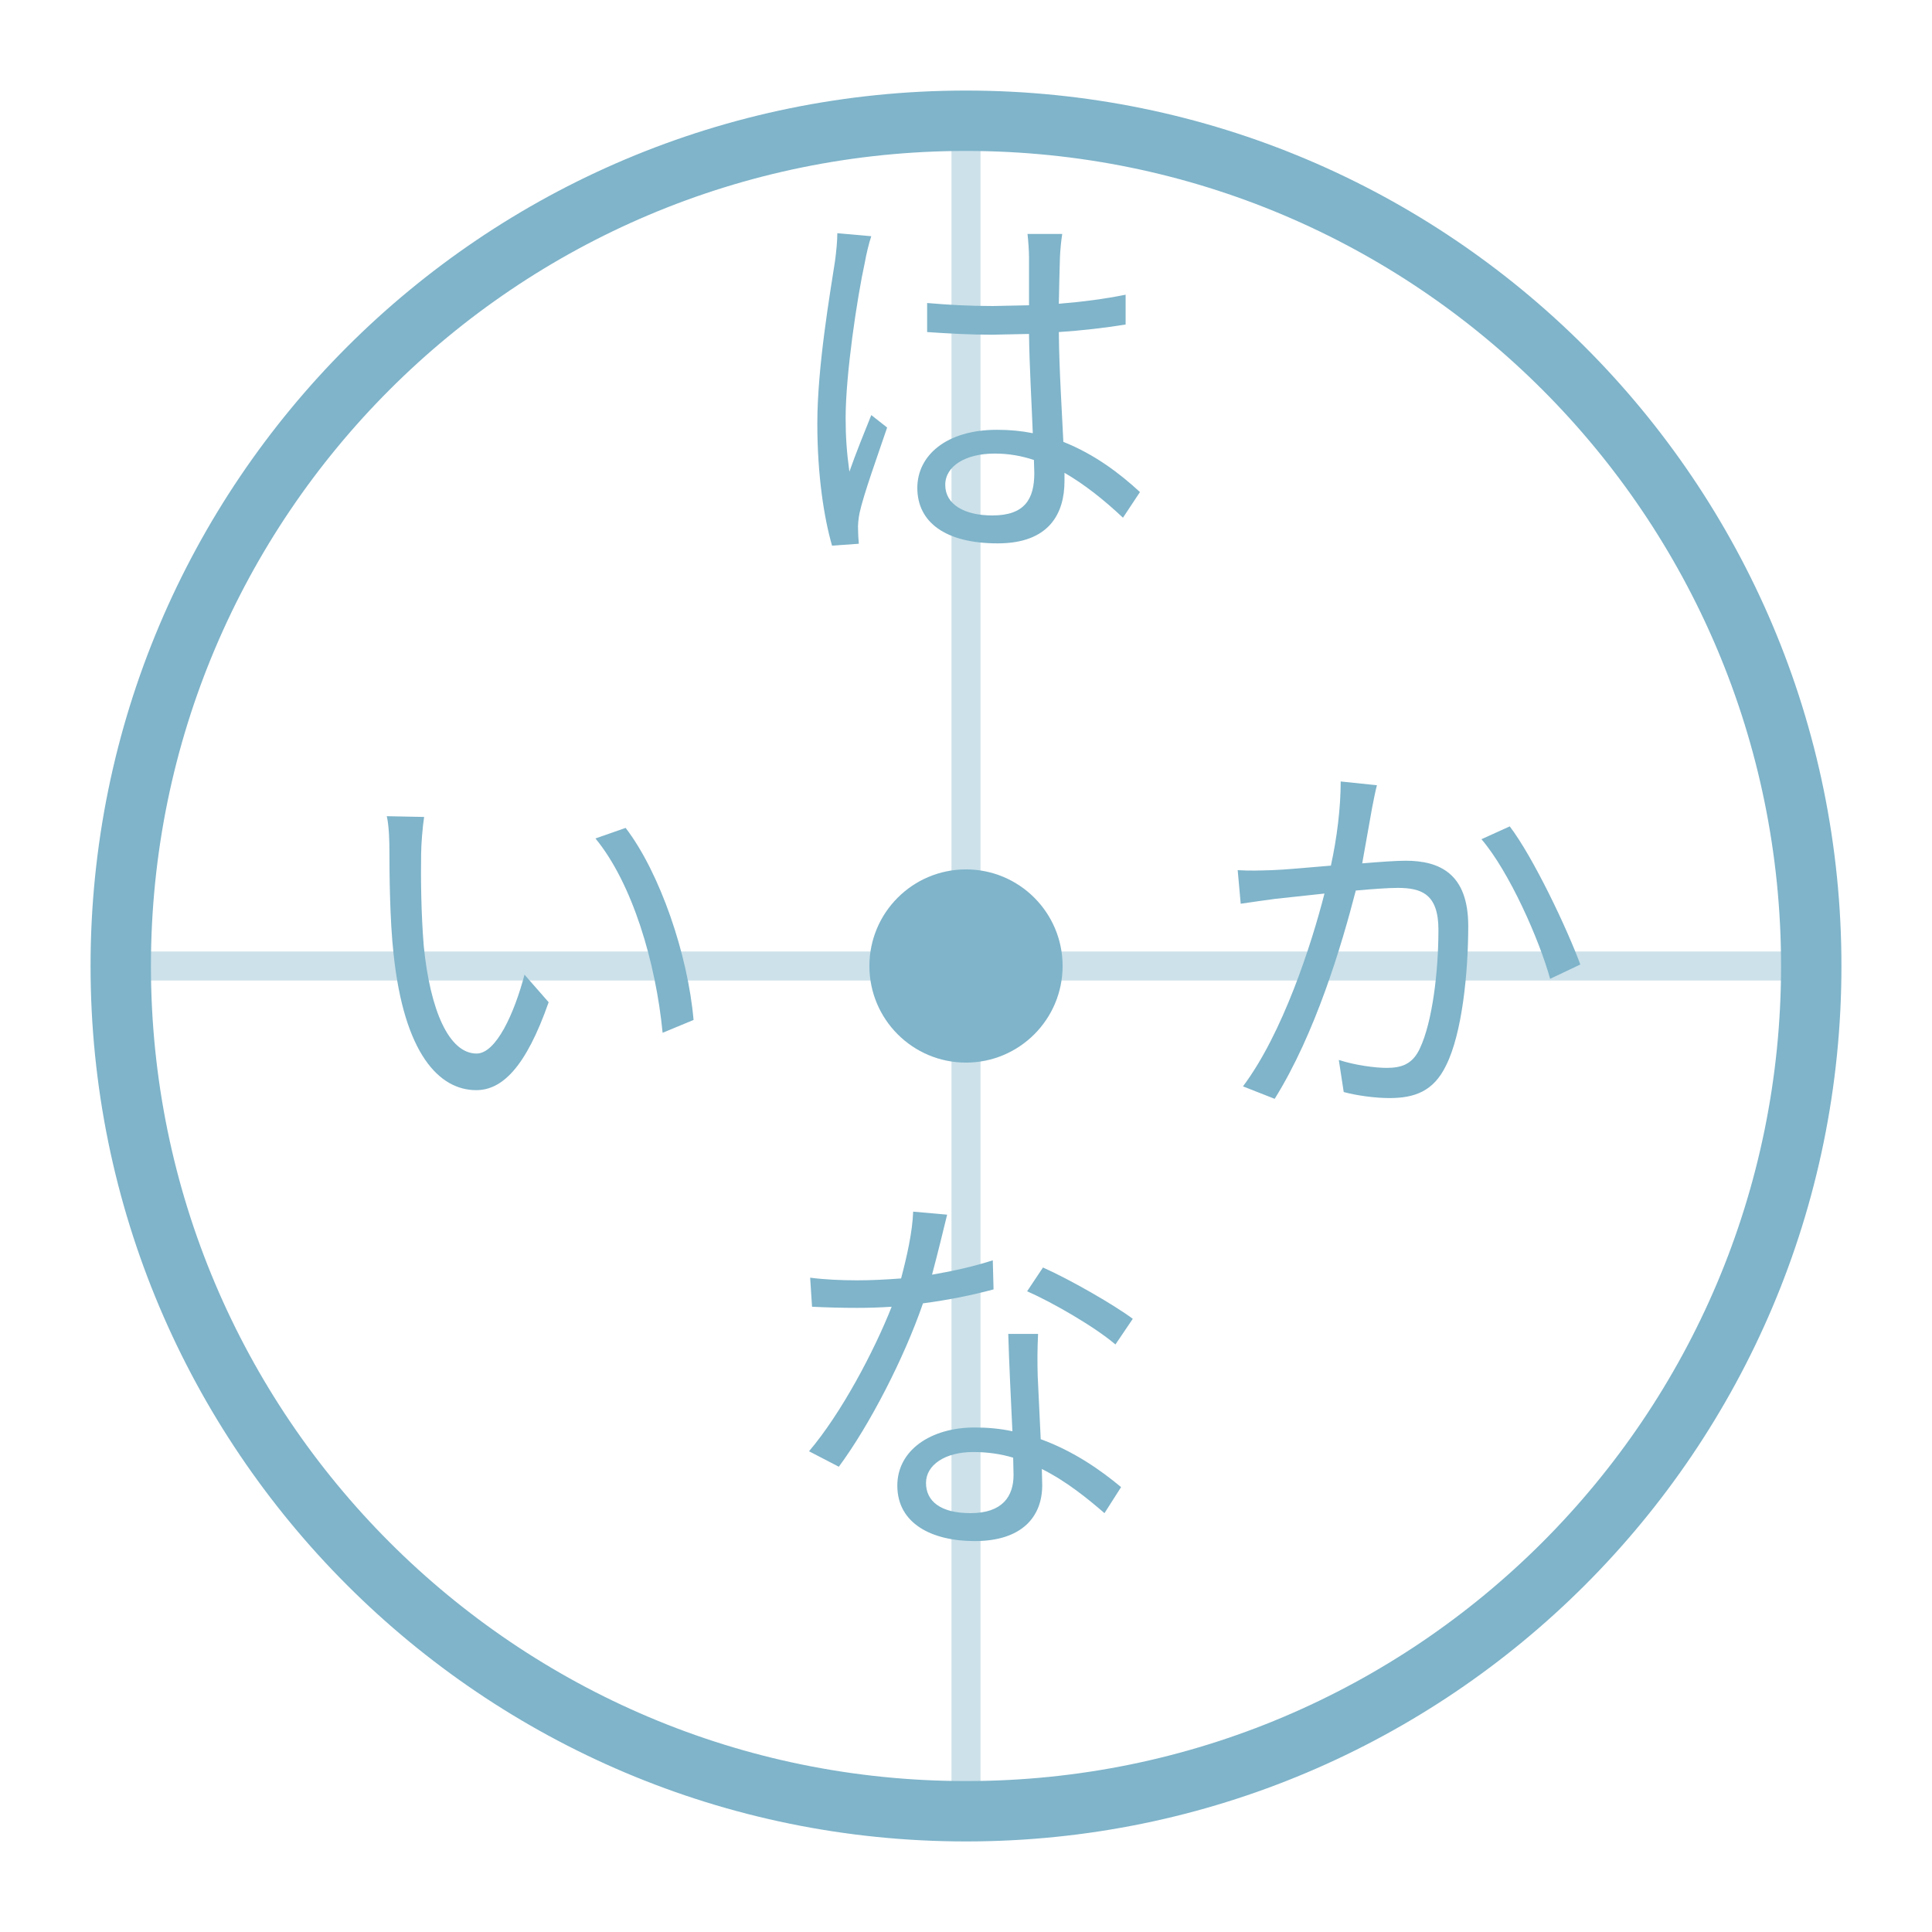
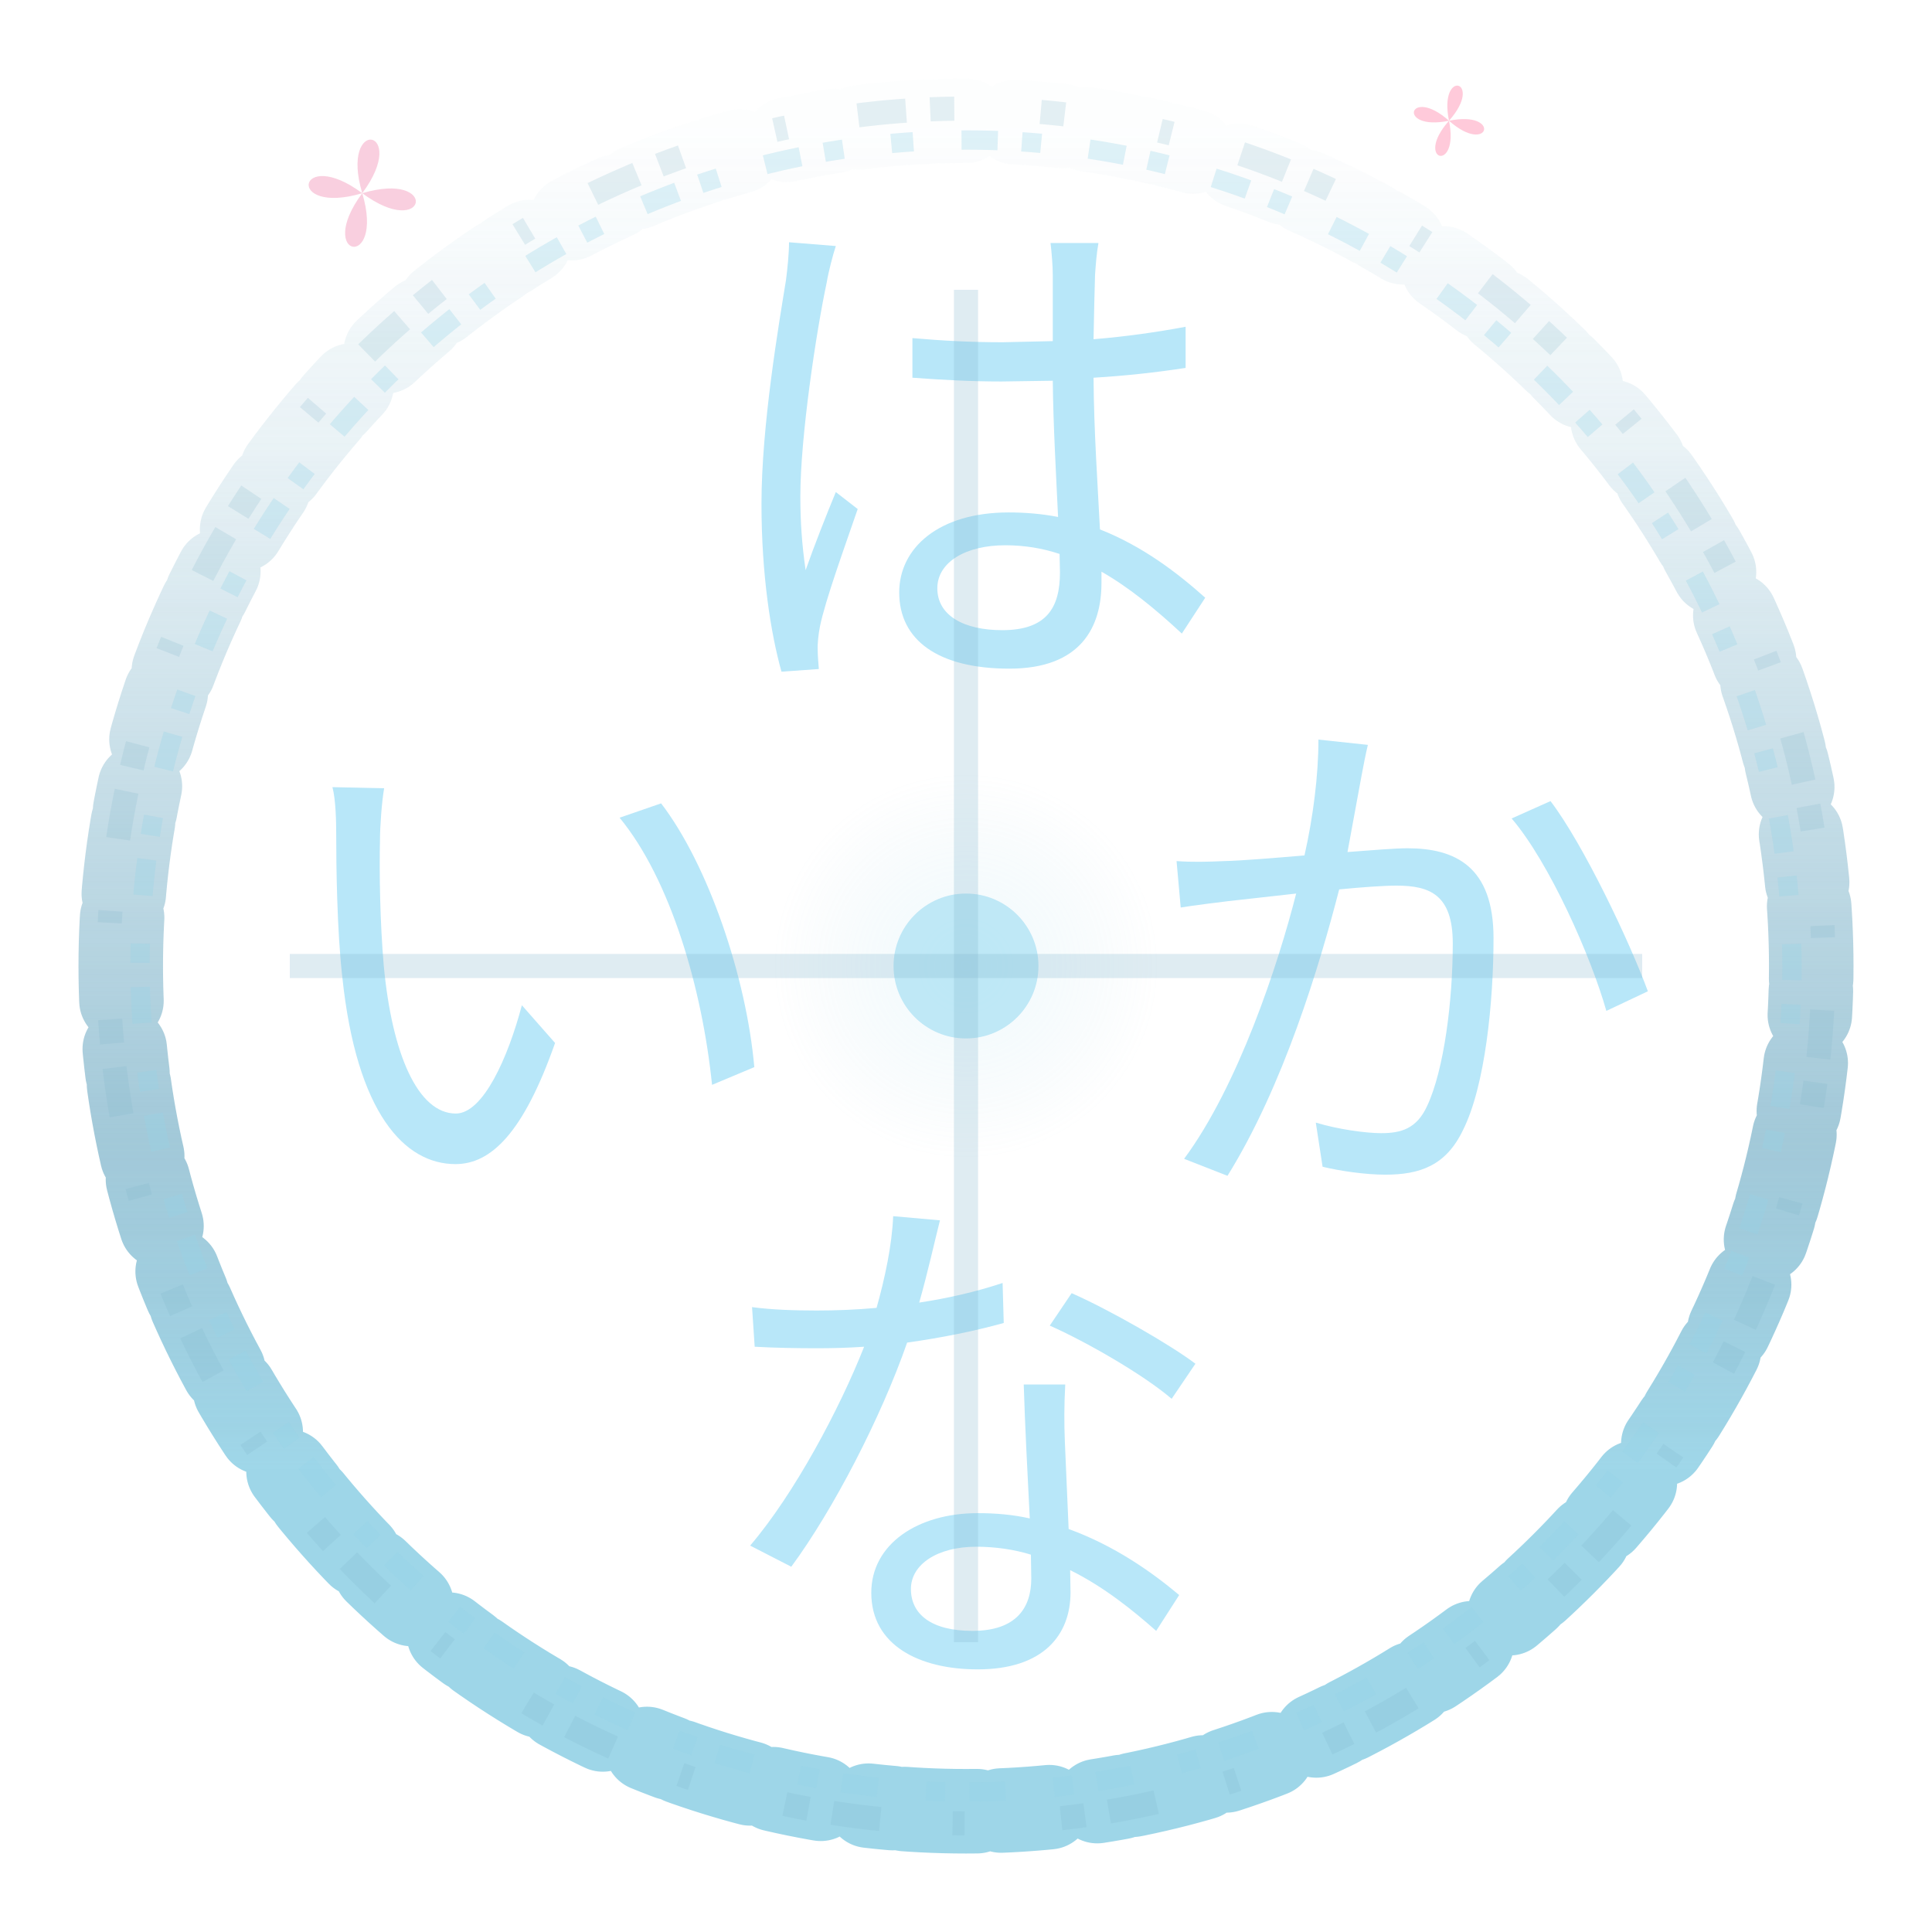
<svg xmlns="http://www.w3.org/2000/svg" width="80" height="80" viewBox="0 0 80 80">
+   <defs>
+     <linearGradient id="brushFade" x1="0%" y1="0%" x2="0%" y2="100%">
+       <stop offset="0%" style="stop-color:#94D2E6;stop-opacity:1" />
+       <stop offset="20%" style="stop-color:#94D2E6;stop-opacity:1" />
+       <stop offset="40%" style="stop-color:#7FB4CA;stop-opacity:0.8" />
+       <stop offset="60%" style="stop-color:#7FB4CA;stop-opacity:0.5" />
+       <stop offset="80%" style="stop-color:#7FB4CA;stop-opacity:0.2" />
+       <stop offset="95%" style="stop-color:#7FB4CA;stop-opacity:0.05" />
+       <stop offset="100%" style="stop-color:#7FB4CA;stop-opacity:0.02" />
+     </linearGradient>
+     <radialGradient id="centerGlow">
+       <stop offset="0%" style="stop-color:#A8DFF4;stop-opacity:0.15" />
+       <stop offset="50%" style="stop-color:#94D2E6;stop-opacity:0.08" />
+       <stop offset="100%" style="stop-color:#7FB4CA;stop-opacity:0" />
+     </radialGradient>
+     <filter id="minimalGlow">
+       <feGaussianBlur stdDeviation="0.5" result="coloredBlur" />
+       <feMerge>
+         <feMergeNode in="coloredBlur" />
+         <feMergeNode in="SourceGraphic" />
+       </feMerge>
+     </filter>
+   </defs>
  <g transform="translate(40,40)">
-     <circle fill="none" stroke="#7FB4CA" stroke-width="2.5" cx="0" cy="0" r="35" />
-     <text x="0" y="-18" fill="#7FB4CA" font-family="'Noto Sans JP', 'Segoe UI', sans-serif" font-size="16" font-weight="300" text-anchor="middle">は</text>
-     <text x="18" y="5" fill="#7FB4CA" font-family="'Noto Sans JP', 'Segoe UI', sans-serif" font-size="16" font-weight="300" text-anchor="middle">か</text>
-     <text x="0" y="23" fill="#7FB4CA" font-family="'Noto Sans JP', 'Segoe UI', sans-serif" font-size="16" font-weight="300" text-anchor="middle">な</text>
-     <text x="-18" y="5" fill="#7FB4CA" font-family="'Noto Sans JP', 'Segoe UI', sans-serif" font-size="16" font-weight="300" text-anchor="middle">い</text>
-     <circle fill="#7FB4CA" cx="0" cy="0" r="4" />
-     <line stroke="#7FB4CA" stroke-width="1.2" opacity="0.4" x1="0" y1="-35" x2="0" y2="35" />
-     <line stroke="#7FB4CA" stroke-width="1.2" opacity="0.4" x1="-35" y1="0" x2="35" y2="0" />
+     <g transform="translate(-50, -25) rotate(-25)">
+       <path d="M0,0 C-2,-4 2,-4 0,0 C4,-2 4,2 0,0 C2,4 -2,4 0,0 C-4,2 -4,-2 0,0" fill="#FFB4CA" opacity="0.6" transform="scale(0.8)" />
+     </g>
+     <g transform="translate(52, -20) rotate(45)">
+       <path d="M0,0 C-2,-4 2,-4 0,0 C4,-2 4,2 0,0 C2,4 -2,4 0,0 C-4,2 -4,-2 0,0" fill="#F4A8C4" opacity="0.5" transform="scale(0.7)" />
+     </g>
+     <g transform="translate(48, 8) rotate(70)">
+       <path d="M0,0 C-2,-4 2,-4 0,0 C4,-2 4,2 0,0 C2,4 -2,4 0,0 C-4,2 -4,-2 0,0" fill="#FFB4CA" opacity="0.65" transform="scale(0.6)" />
+     </g>
+     <g transform="translate(-52, 10) rotate(-60)">
+       <path d="M0,0 C-2,-4 2,-4 0,0 C4,-2 4,2 0,0 C2,4 -2,4 0,0 C-4,2 -4,-2 0,0" fill="#F4A8C4" opacity="0.45" transform="scale(0.85)" />
+     </g>
+     <g transform="translate(20, -35) rotate(15)">
+       <path d="M0,0 C-2,-4 2,-4 0,0 C4,-2 4,2 0,0 C2,4 -2,4 0,0 C-4,2 -4,-2 0,0" fill="#FFB4CA" opacity="0.7" transform="scale(0.5)" />
+     </g>
+     <g transform="translate(-25, -32) rotate(-80)">
+       <path d="M0,0 C-2,-4 2,-4 0,0 C4,-2 4,2 0,0 C2,4 -2,4 0,0 C-4,2 -4,-2 0,0" fill="#F4A8C4" opacity="0.55" transform="scale(0.75)" />
+     </g>
+     <circle fill="none" stroke="url(#brushFade)" stroke-width="3.5" cx="0" cy="0" r="35" stroke-linecap="round" stroke-dasharray="2 1 3 0.5 1 2" opacity="0.9" transform="rotate(180)" />
+     <circle fill="none" stroke="#7FB4CA" stroke-width="1" cx="0" cy="0" r="35.5" stroke-dasharray="1 4 0.5 3 2 1" opacity="0.2" transform="rotate(-85)" />
+     <circle fill="none" stroke="#94D2E6" stroke-width="0.8" cx="0" cy="0" r="34.2" stroke-dasharray="0.8 2 1.5 1" opacity="0.3" transform="rotate(-95)" />
+     <text x="0" y="-13" fill="#B8E7F9" font-family="'Noto Sans JP', 'Segoe UI', sans-serif" font-size="22" font-weight="500" text-anchor="middle">は</text>
+     <text x="18" y="8" fill="#B8E7F9" font-family="'Noto Sans JP', 'Segoe UI', sans-serif" font-size="22" font-weight="500" text-anchor="middle">か</text>
+     <text x="0" y="28" fill="#B8E7F9" font-family="'Noto Sans JP', 'Segoe UI', sans-serif" font-size="22" font-weight="500" text-anchor="middle">な</text>
+     <text x="-18" y="8" fill="#B8E7F9" font-family="'Noto Sans JP', 'Segoe UI', sans-serif" font-size="22" font-weight="500" text-anchor="middle">い</text>
+     <circle fill="url(#centerGlow)" cx="0" cy="0" r="8" />
+     <circle fill="#A8DFF4" cx="0" cy="0" r="3" opacity="0.7" />
+     <line stroke="#7FB4CA" stroke-width="1" opacity="0.25" x1="0" y1="-28" x2="0" y2="28" />
+     <line stroke="#7FB4CA" stroke-width="1" opacity="0.25" x1="-28" y1="0" x2="28" y2="0" />
  </g>
</svg>
